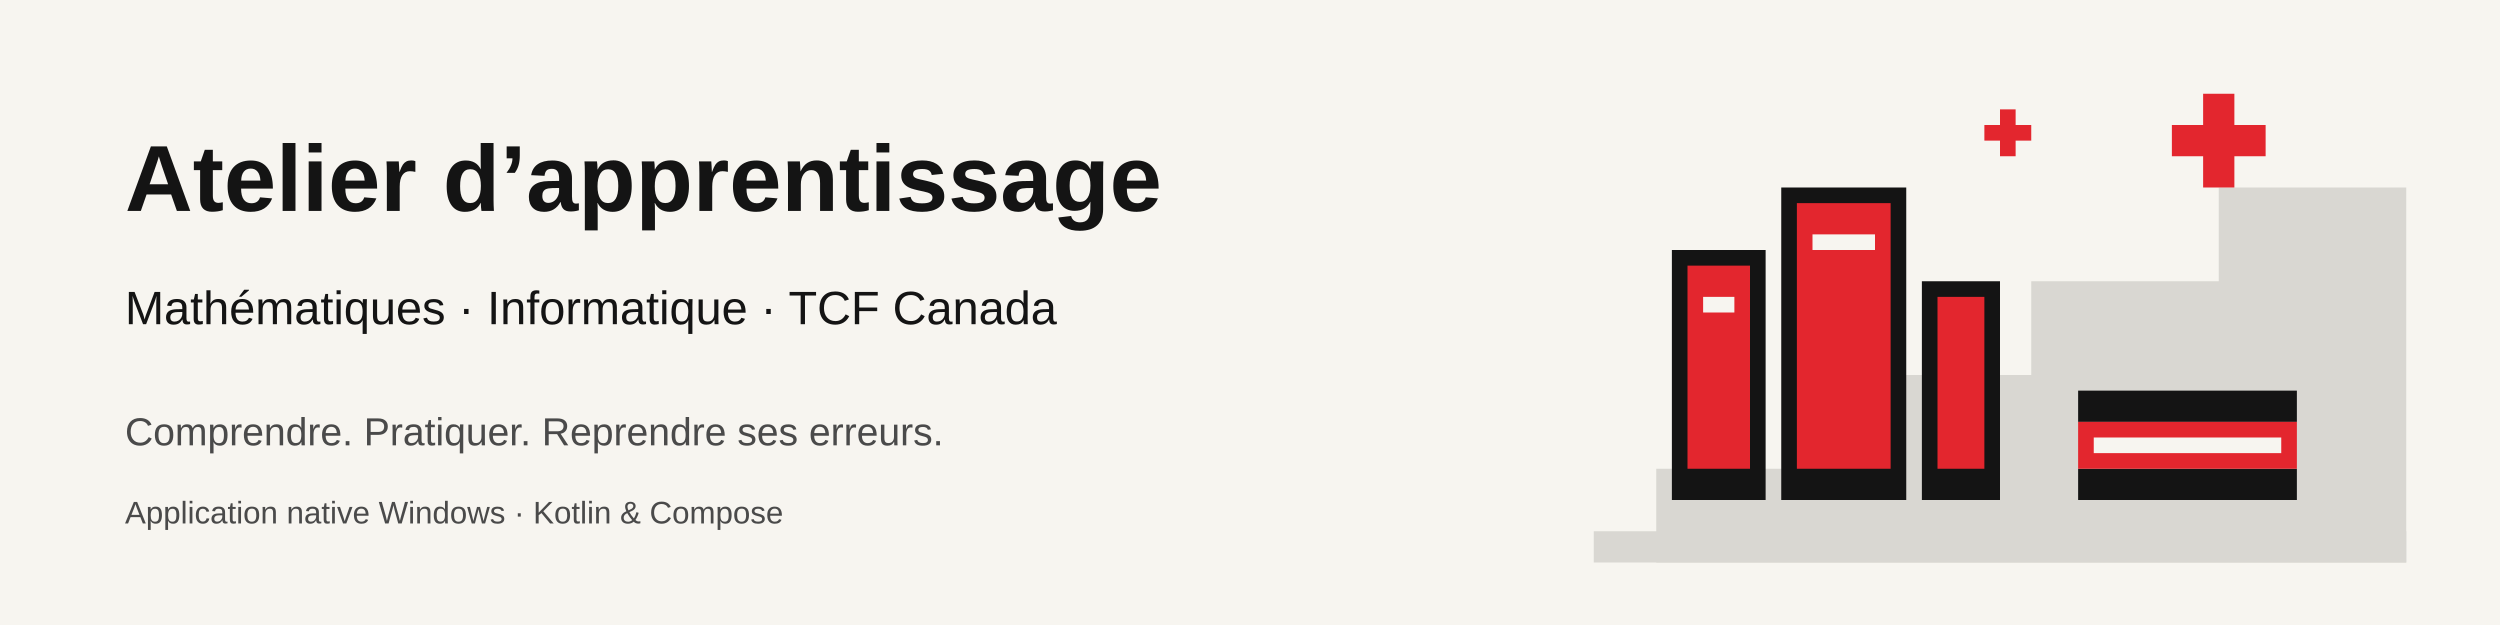
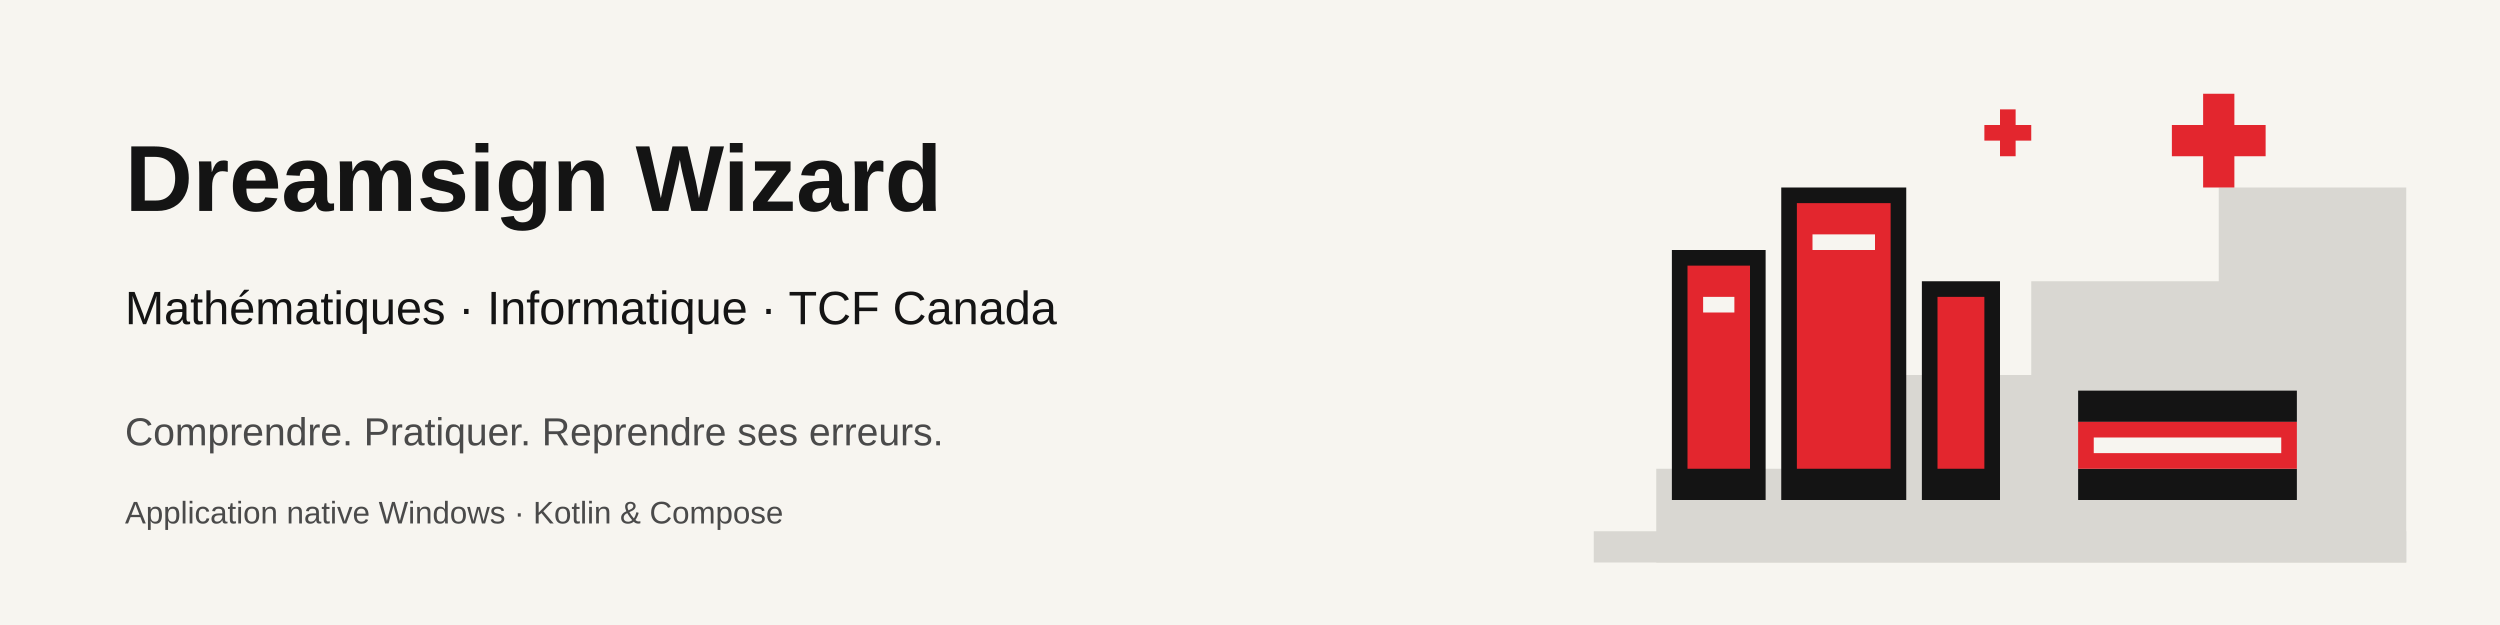
<svg xmlns="http://www.w3.org/2000/svg" width="1280" height="320" viewBox="0 0 1280 320" role="img" aria-labelledby="title desc">
  <rect width="1280" height="320" fill="#F7F5F0" />
  <g fill="#D9D7D2">
    <path d="M848 240h96v-48h96v-48h96V96h96v192H848z" />
    <rect x="816" y="272" width="416" height="16" />
  </g>
  <g fill="#141414">
    <path d="M856 128h48v128h-48zm56-32h64v160h-64zm72 48h40v112h-40z" />
    <path d="M1064 200h112v16h-112zm0 40h112v16h-112z" />
  </g>
  <g fill="#E3262E">
    <path d="M864 136h32v104h-32zm56-32h48v136h-48zm72 48h24v88h-24z" />
    <rect x="1064" y="216" width="112" height="24" />
  </g>
  <g fill="#F7F5F0">
    <rect x="872" y="152" width="16" height="8" />
    <rect x="928" y="120" width="32" height="8" />
    <rect x="1072" y="224" width="96" height="8" />
  </g>
  <g fill="#E3262E">
    <path d="M1112 64h16v-16h16v16h16v16h-16v16h-16V80h-16z" />
    <path d="M1016 64h8v-8h8v8h8v8h-8v8h-8v-8h-8z" />
  </g>
  <g font-family="Segoe UI,Arial,sans-serif" fill="#141414">
-     <text x="64" y="108" font-size="48" font-weight="700">Atelier d’apprentissage</text>
+     <text x="64" y="108" font-size="48" font-weight="700">Dreamsign Wizard</text>
    <text x="64" y="166" font-size="24">Mathématiques · Informatique · TCF Canada</text>
    <text x="64" y="228" font-size="20" fill="#4A4A4A">Comprendre. Pratiquer. Reprendre ses erreurs.</text>
    <text x="64" y="268" font-size="16" fill="#4A4A4A">Application native Windows · Kotlin &amp; Compose</text>
  </g>
</svg>
